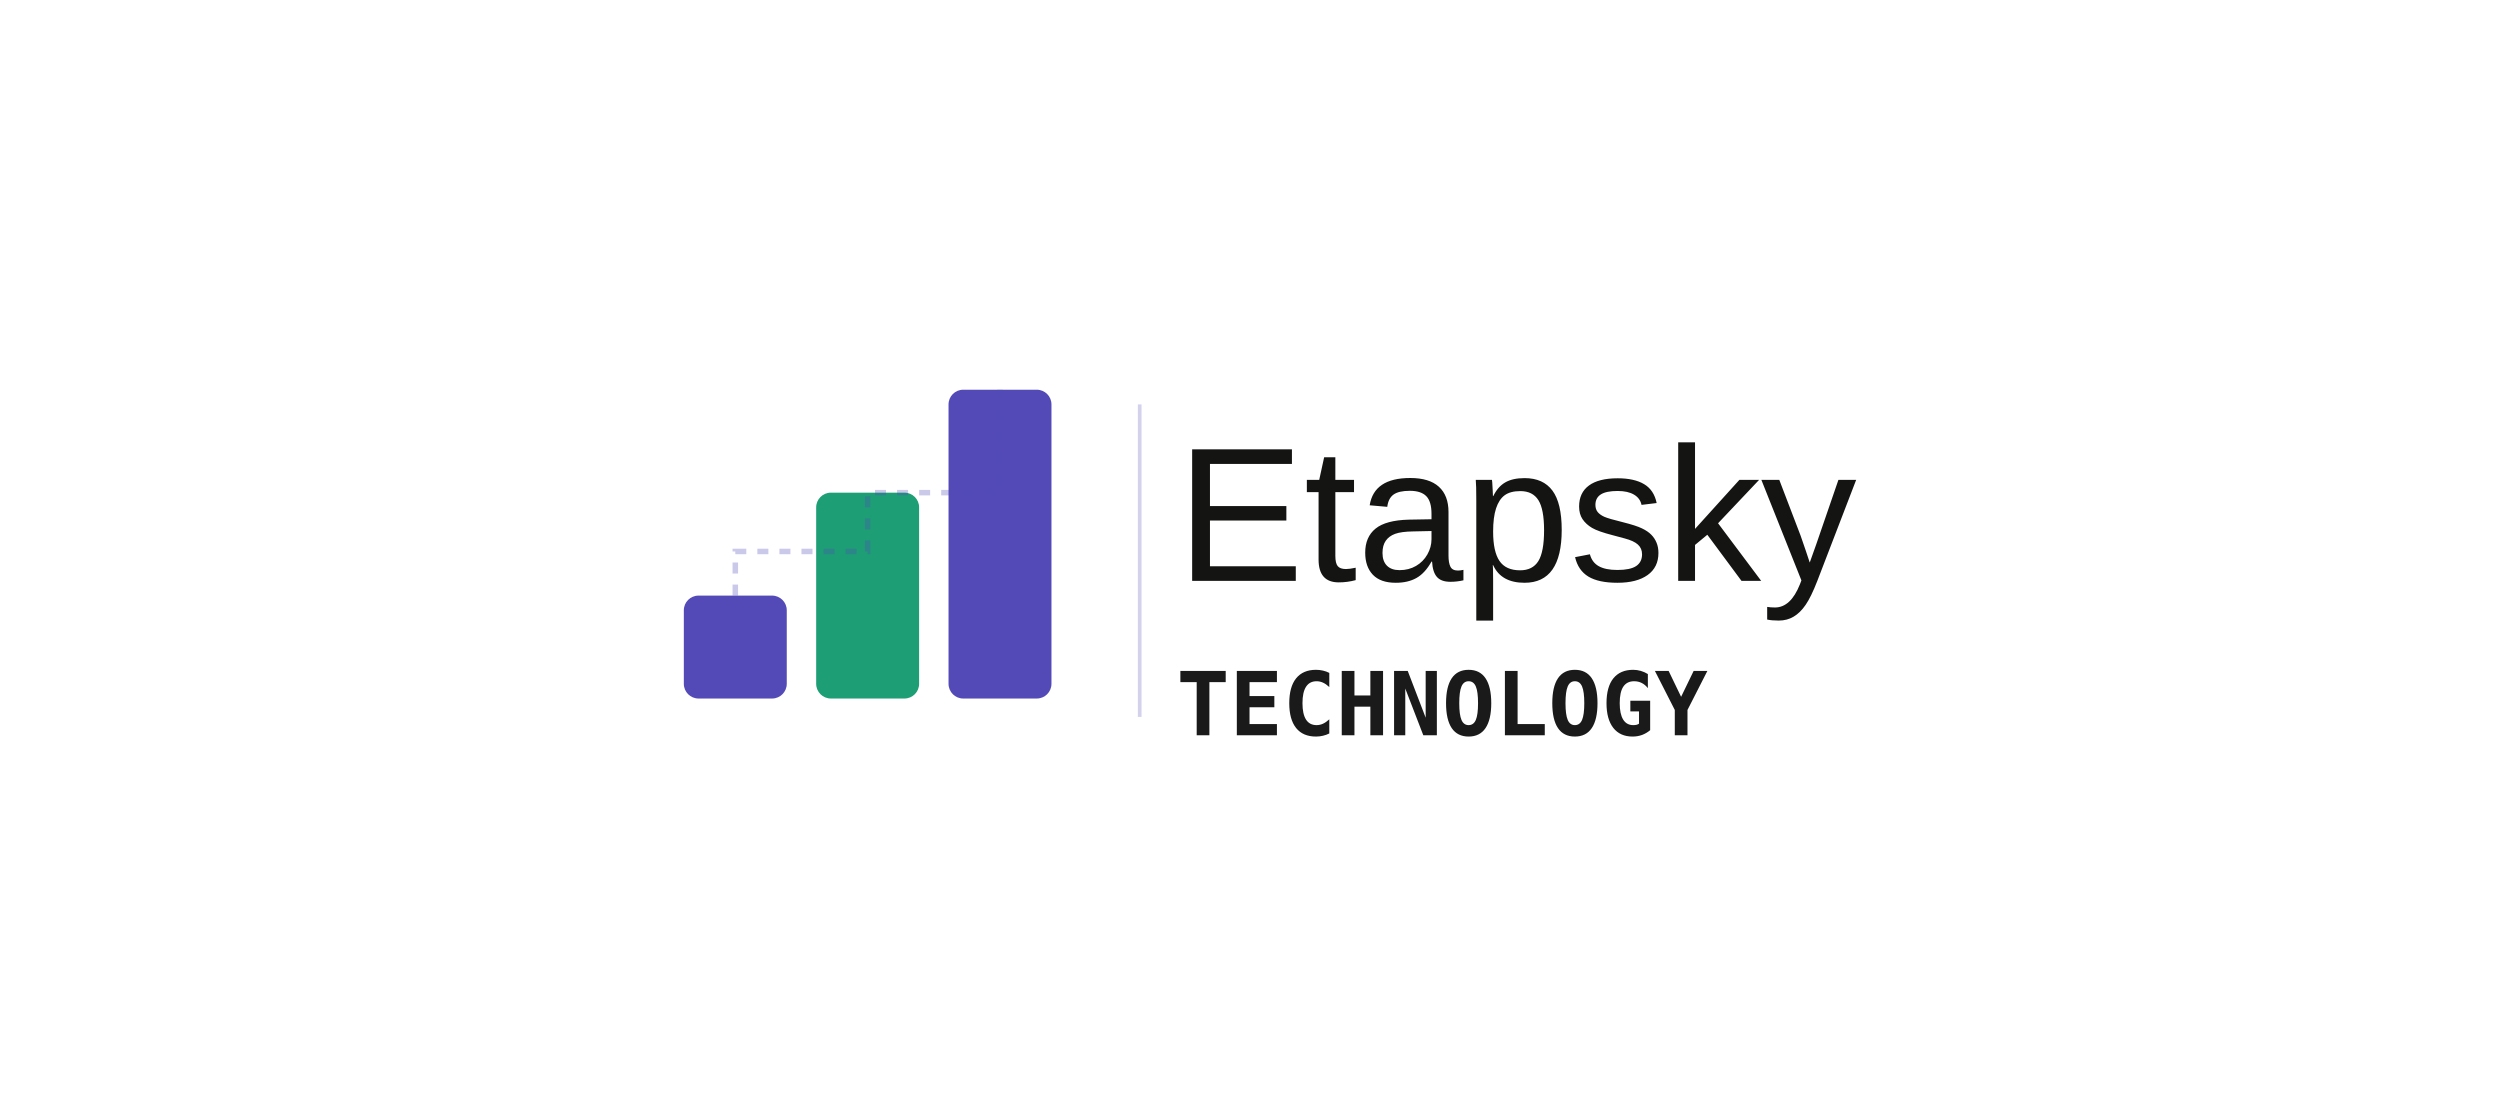
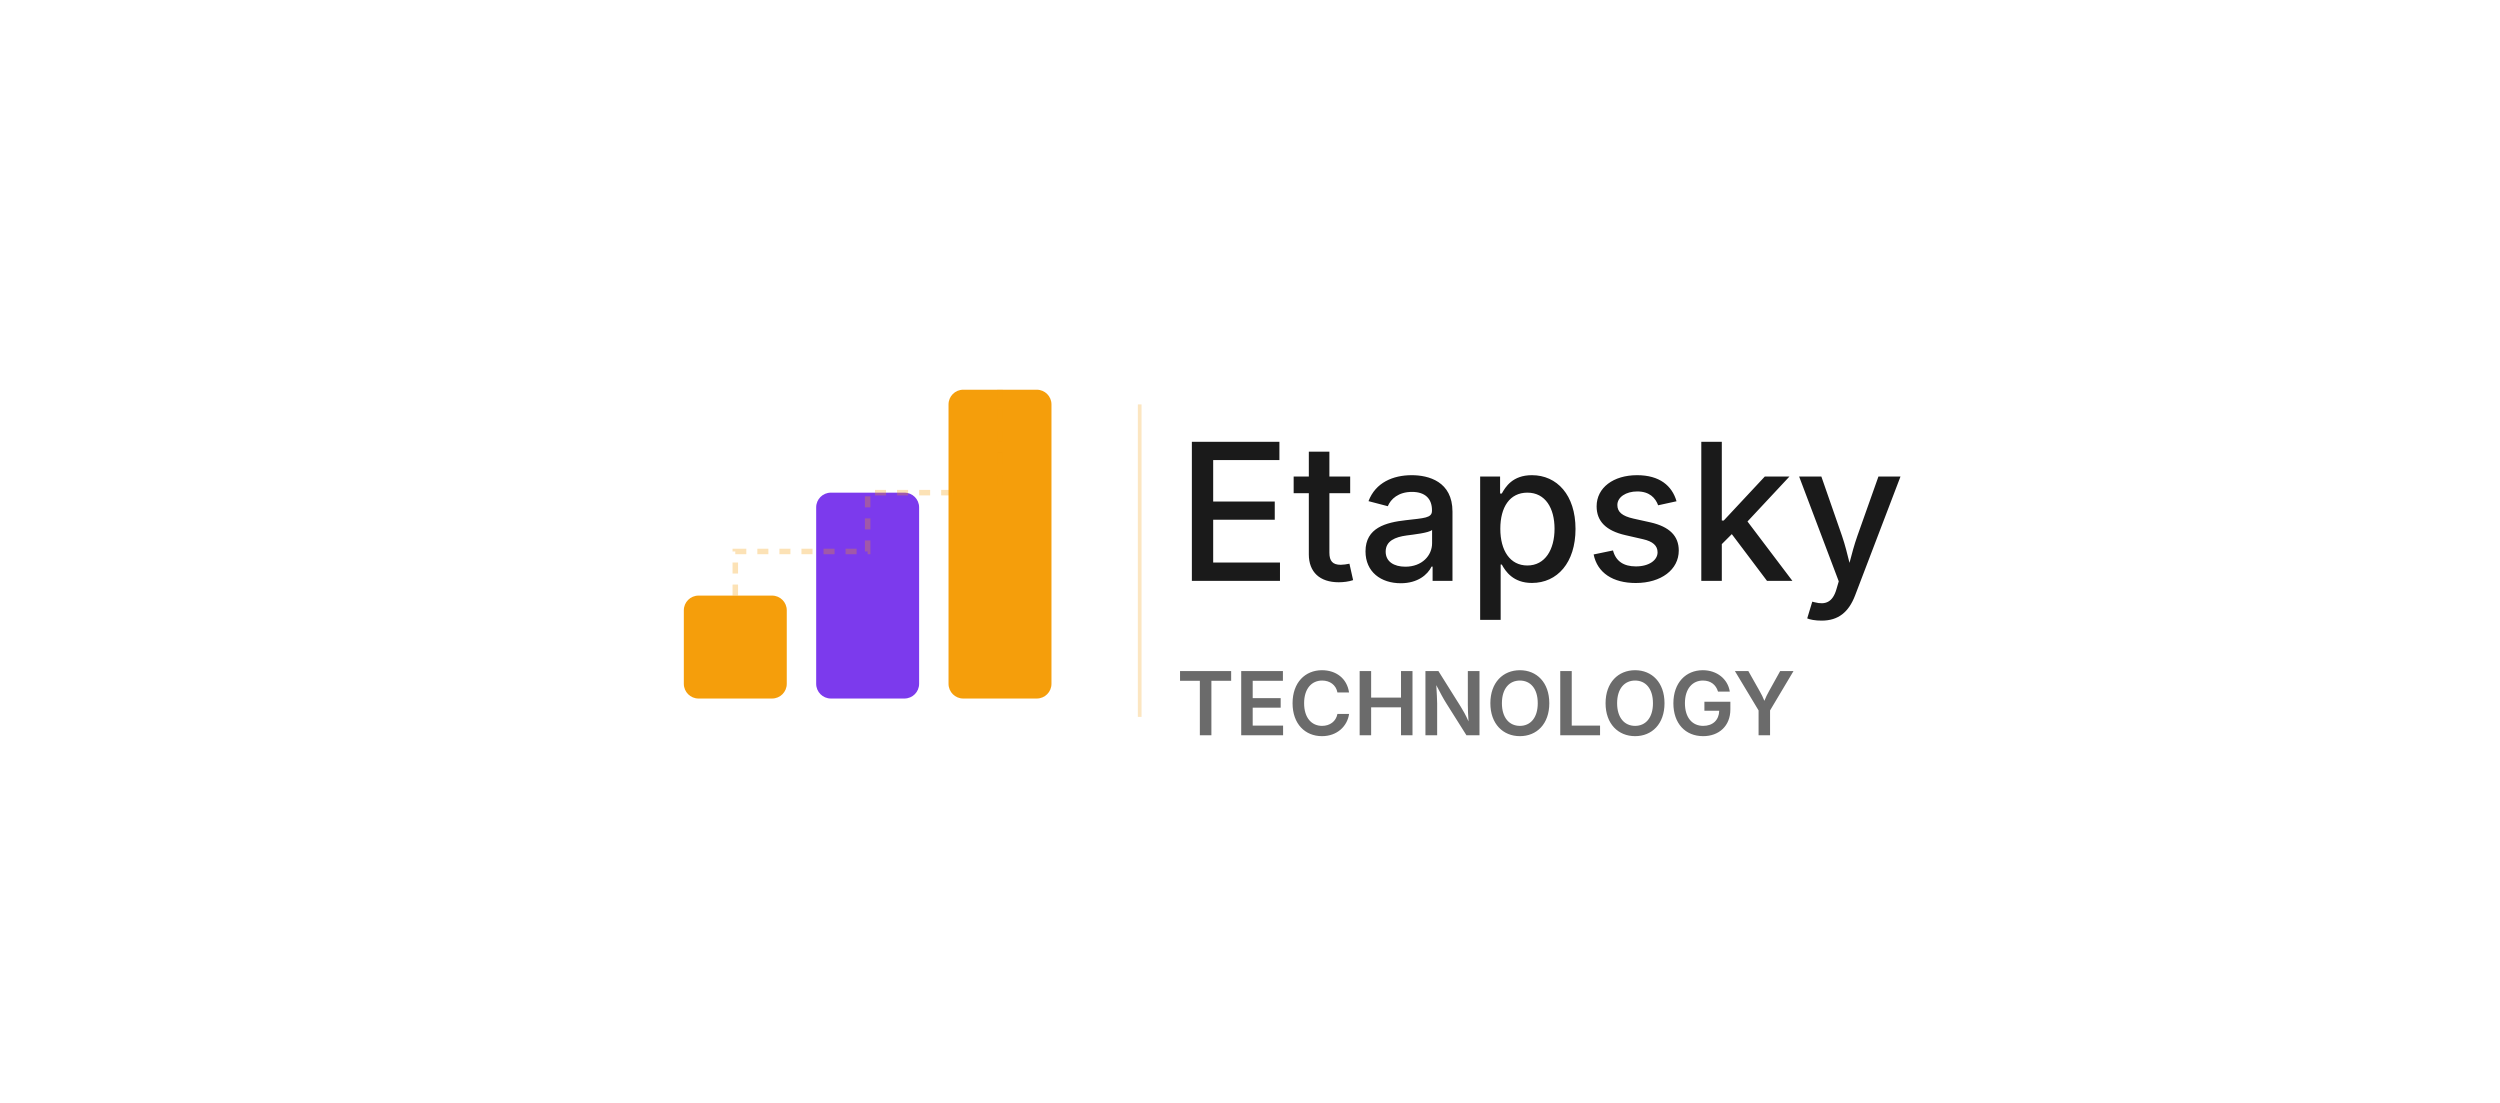
- <svg xmlns="http://www.w3.org/2000/svg" width="100%" viewBox="0 0 680 300">
-   <g transform="translate(186, 90)" style="fill:rgb(0, 0, 0);stroke:none;color:rgb(0, 0, 0);stroke-width:1px;stroke-linecap:butt;stroke-linejoin:miter;opacity:1;font-family:&quot;Anthropic Sans&quot;, -apple-system, &quot;system-ui&quot;, &quot;Segoe UI&quot;, sans-serif;font-size:16px;font-weight:400;text-anchor:start;dominant-baseline:auto">
-     <rect x="0" y="72" width="28" height="28" rx="4" style="fill:rgb(83, 74, 183);stroke:none;color:rgb(0, 0, 0);stroke-width:1px;stroke-linecap:butt;stroke-linejoin:miter;opacity:1;font-family:&quot;Anthropic Sans&quot;, -apple-system, &quot;system-ui&quot;, &quot;Segoe UI&quot;, sans-serif;font-size:16px;font-weight:400;text-anchor:start;dominant-baseline:auto" />
-     <rect x="36" y="44" width="28" height="56" rx="4" style="fill:rgb(29, 158, 117);stroke:none;color:rgb(0, 0, 0);stroke-width:1px;stroke-linecap:butt;stroke-linejoin:miter;opacity:1;font-family:&quot;Anthropic Sans&quot;, -apple-system, &quot;system-ui&quot;, &quot;Segoe UI&quot;, sans-serif;font-size:16px;font-weight:400;text-anchor:start;dominant-baseline:auto" />
-     <rect x="72" y="16" width="28" height="84" rx="4" style="fill:rgb(83, 74, 183);stroke:none;color:rgb(0, 0, 0);stroke-width:1px;stroke-linecap:butt;stroke-linejoin:miter;opacity:1;font-family:&quot;Anthropic Sans&quot;, -apple-system, &quot;system-ui&quot;, &quot;Segoe UI&quot;, sans-serif;font-size:16px;font-weight:400;text-anchor:start;dominant-baseline:auto" />
-     <polyline points="14,72 14,60 50,60 50,44 86,44 86,16" fill="none" stroke="#534AB7" stroke-width="1.5" stroke-opacity="0.3" stroke-dasharray="3 3" style="fill:none;stroke:rgb(83, 74, 183);color:rgb(0, 0, 0);stroke-width:1.5px;stroke-dasharray:3px, 3px;stroke-linecap:butt;stroke-linejoin:miter;opacity:1;font-family:&quot;Anthropic Sans&quot;, -apple-system, &quot;system-ui&quot;, &quot;Segoe UI&quot;, sans-serif;font-size:16px;font-weight:400;text-anchor:start;dominant-baseline:auto" />
+ <svg xmlns="http://www.w3.org/2000/svg" viewBox="0 0 680 300">
+   <g transform="translate(186, 90)">
+     <rect x="0" y="72" width="28" height="28" rx="4" fill="#F59E0B" />
+     <rect x="36" y="44" width="28" height="56" rx="4" fill="#7C3AED" />
+     <rect x="72" y="16" width="28" height="84" rx="4" fill="#F59E0B" />
+     <polyline points="14,72 14,60 50,60 50,44 86,44 86,16" fill="none" stroke="#F59E0B" stroke-width="1.5" stroke-opacity="0.3" stroke-dasharray="3 3" />
  </g>
-   <text x="320" y="158" style="fill:rgb(20, 20, 19);stroke:none;color:rgb(0, 0, 0);stroke-width:1px;stroke-linecap:butt;stroke-linejoin:miter;opacity:1;font-family:Arial,Helvetica,sans-serif;font-size:52px;font-weight:500;text-anchor:start;dominant-baseline:auto">Etapsky</text>
-   <text x="320" y="200" fill="#1a1a1a" font-family="monospace" font-size="24" font-weight="bold" text-anchor="start">TECHNOLOGY</text>
-   <line x1="310" y1="110" x2="310" y2="195" stroke="#534AB7" stroke-width="1" stroke-opacity="0.25" style="fill:rgb(0, 0, 0);stroke:rgb(83, 74, 183);color:rgb(0, 0, 0);stroke-width:1px;stroke-linecap:butt;stroke-linejoin:miter;opacity:1;font-family:&quot;Anthropic Sans&quot;, -apple-system, &quot;system-ui&quot;, &quot;Segoe UI&quot;, sans-serif;font-size:16px;font-weight:400;text-anchor:start;dominant-baseline:auto" />
+   <line x1="310" y1="110" x2="310" y2="195" stroke="#F59E0B" stroke-width="1" stroke-opacity="0.25" />
+   <text x="320" y="158" fill="#1a1a1a" font-family="-apple-system, BlinkMacSystemFont, 'Segoe UI', sans-serif" font-size="52" font-weight="500">Etapsky</text>
+   <text x="320" y="200" fill="#6b6b6b" font-family="-apple-system, BlinkMacSystemFont, 'Segoe UI', sans-serif" font-size="24" font-weight="600">TECHNOLOGY</text>
</svg>
